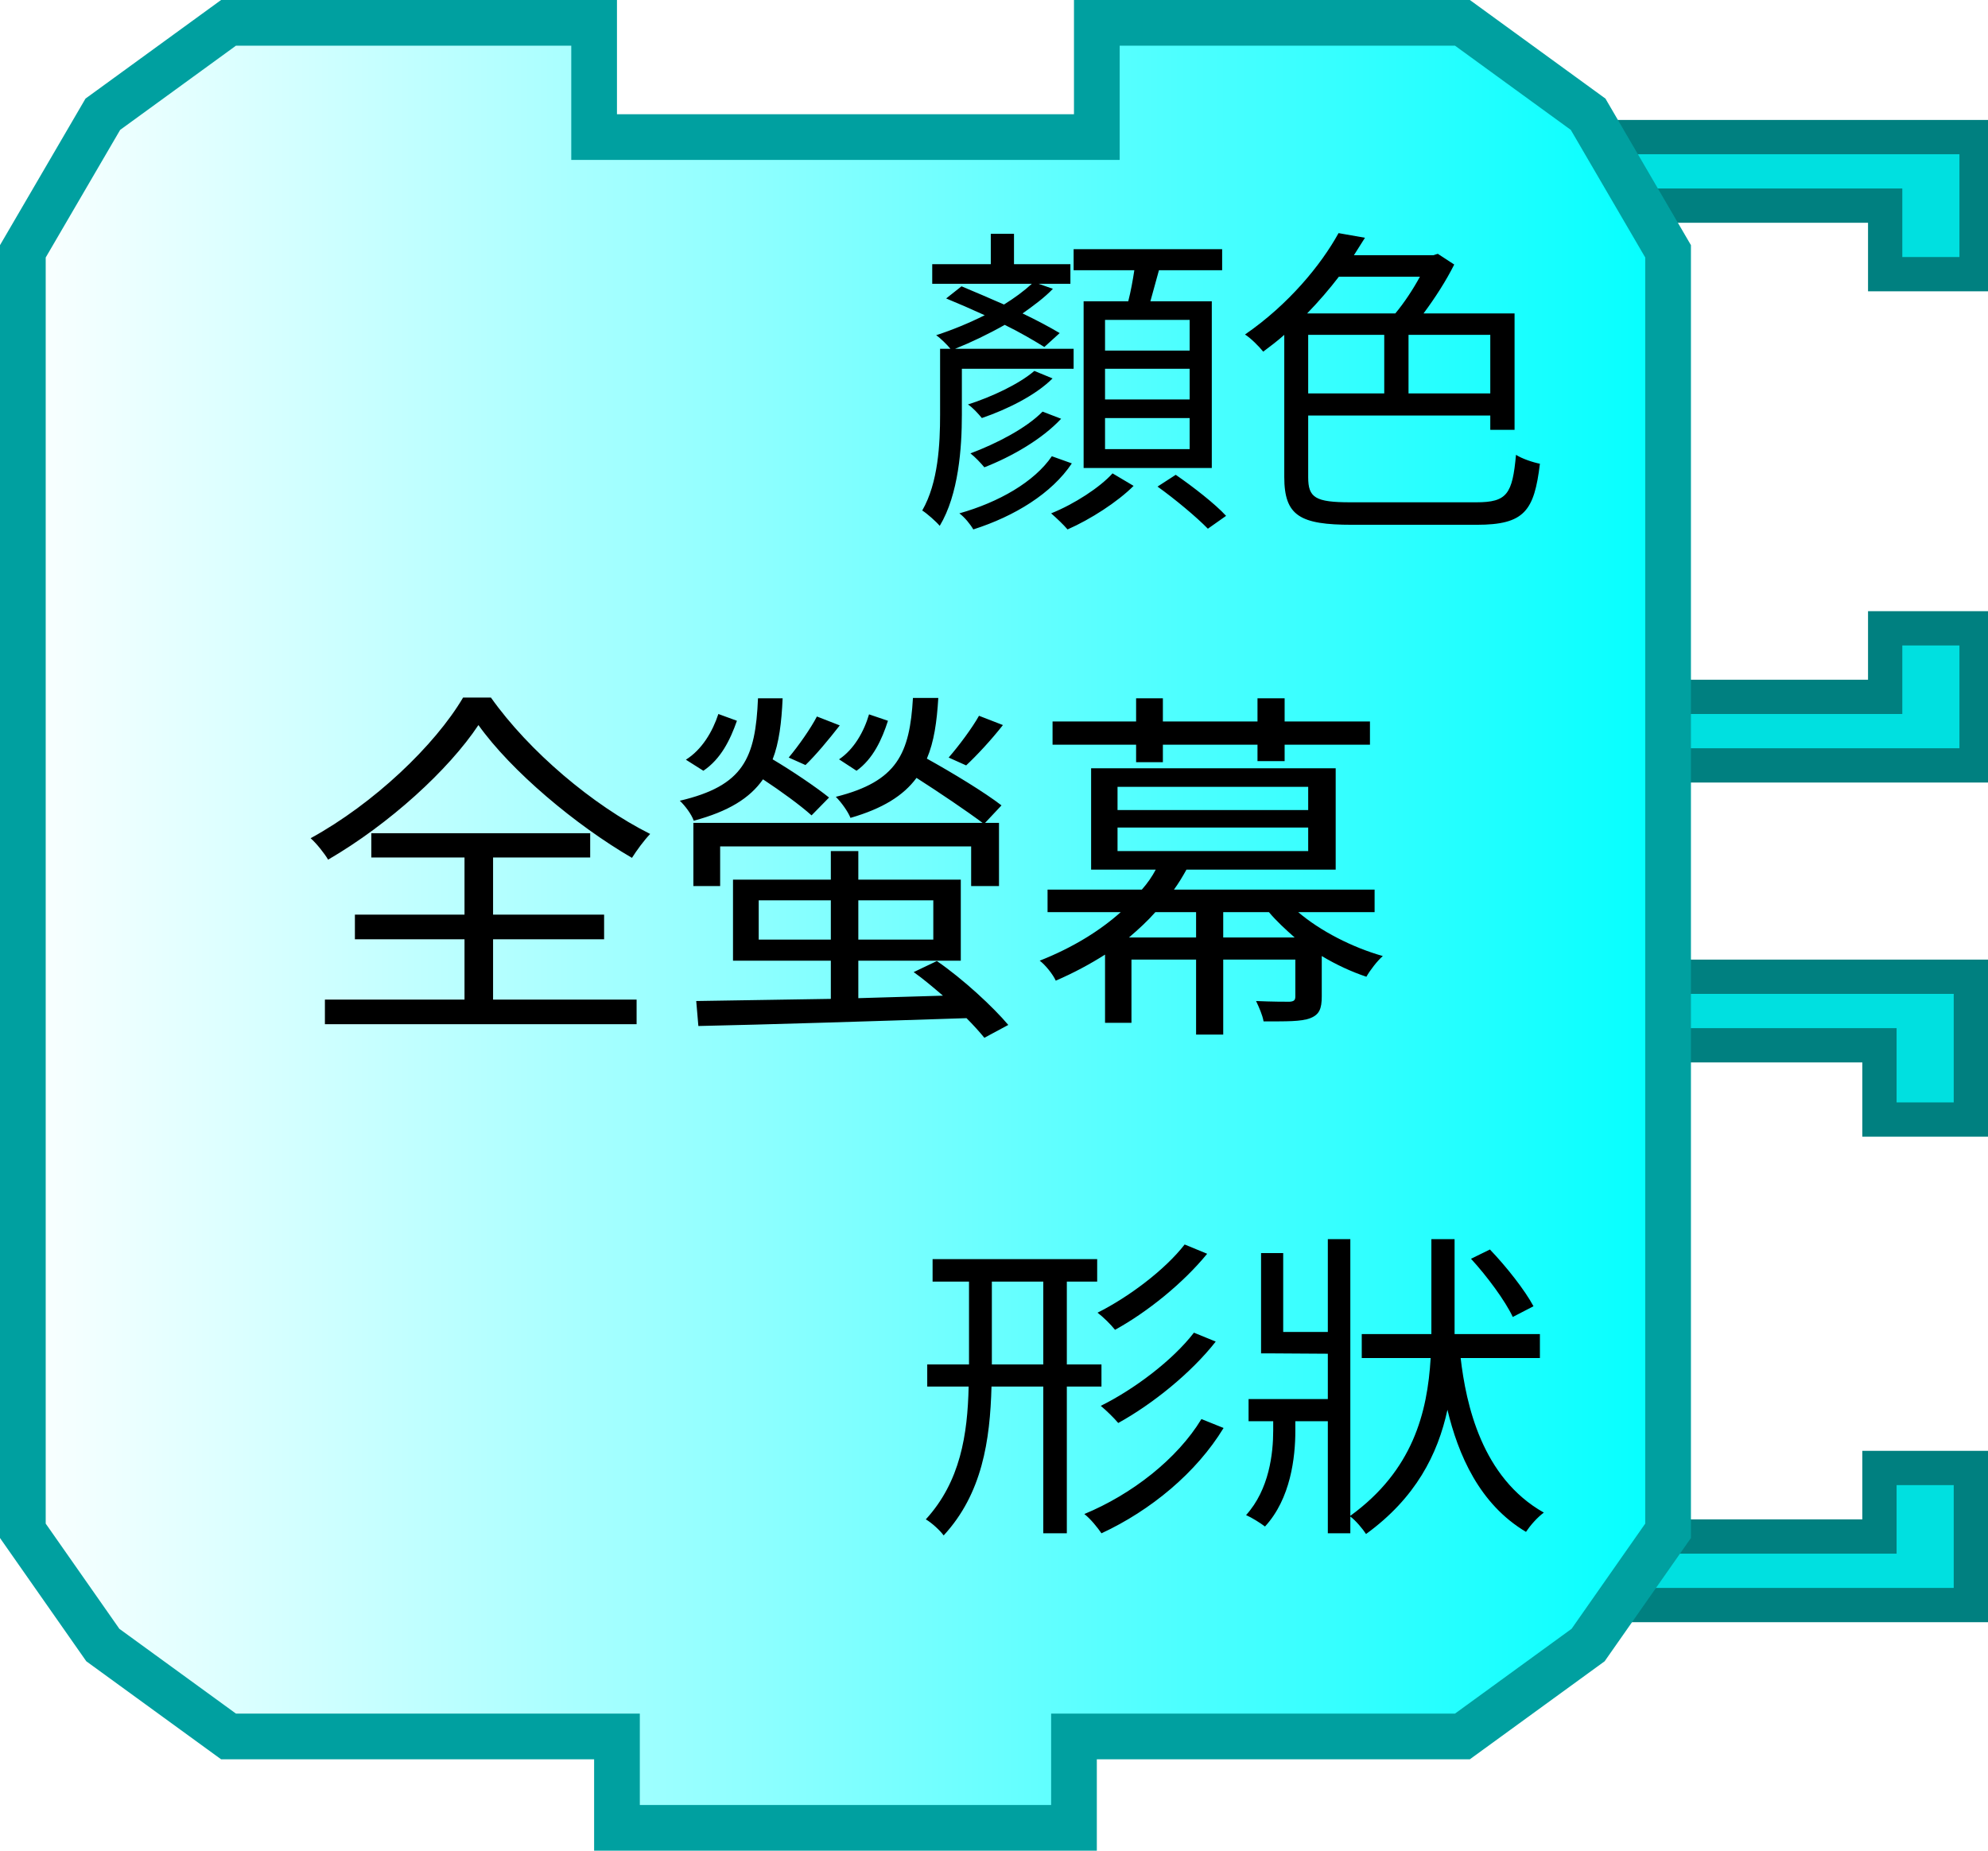
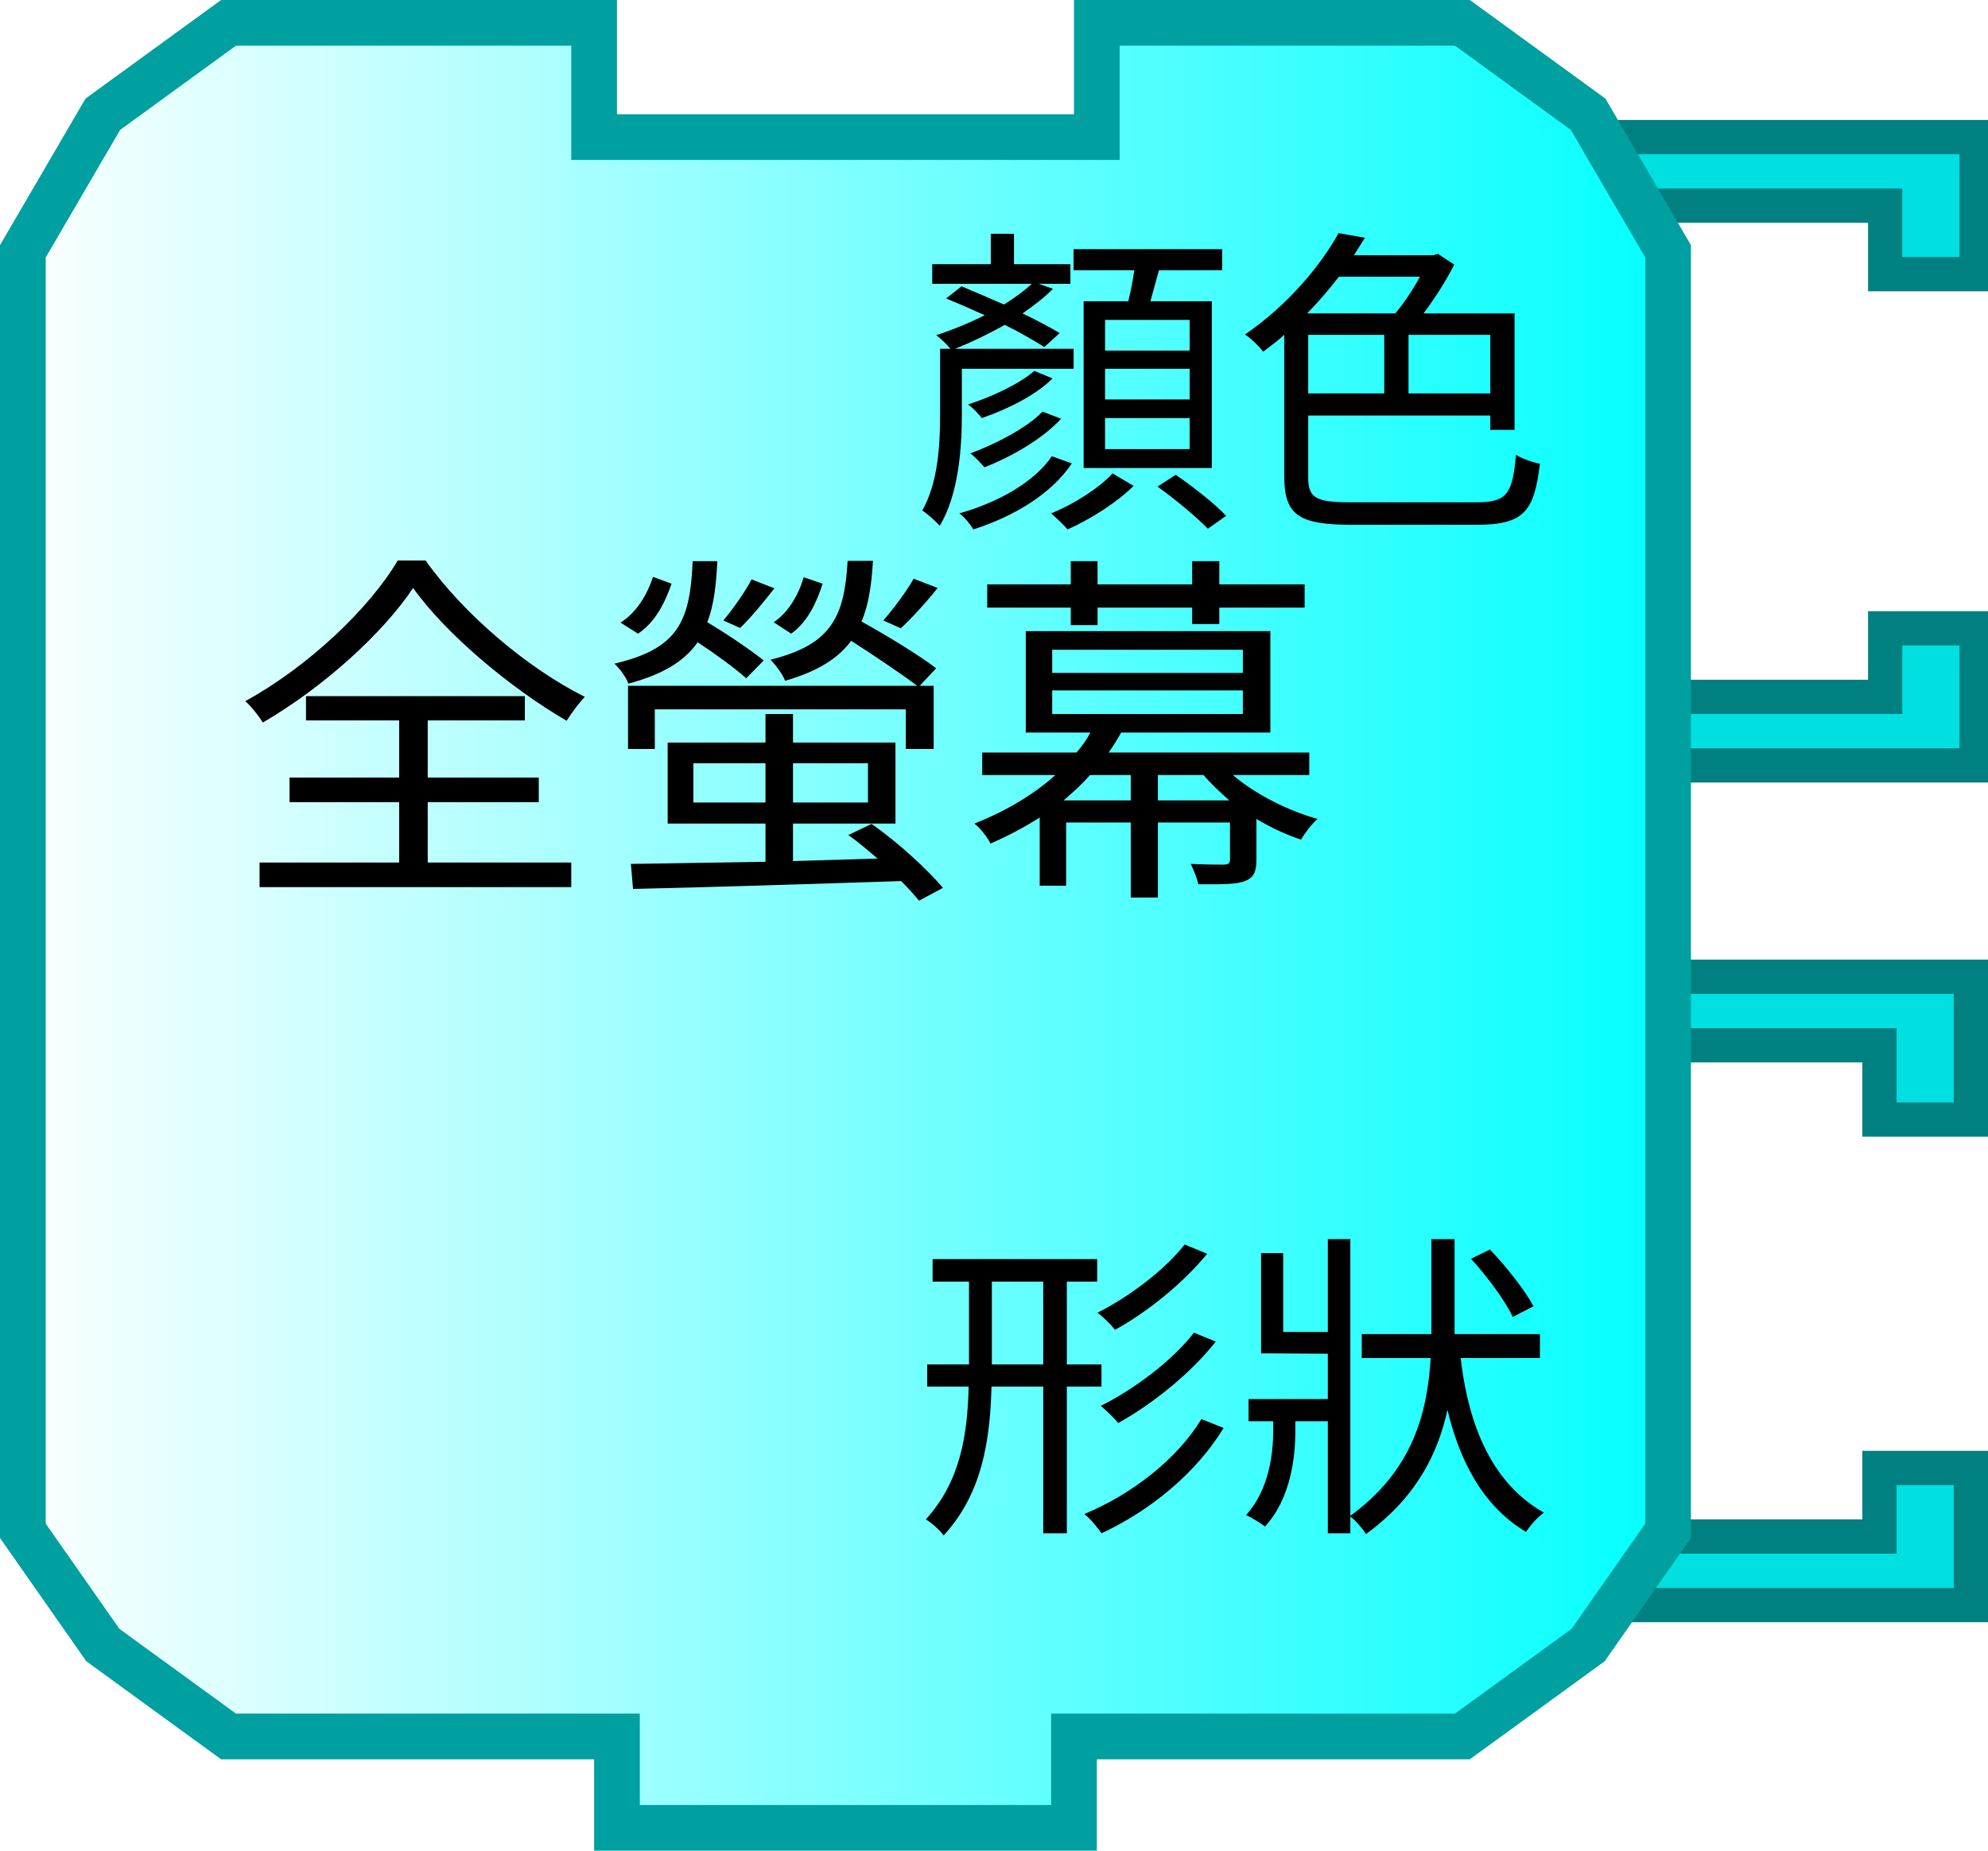
<svg xmlns="http://www.w3.org/2000/svg" xmlns:xlink="http://www.w3.org/1999/xlink" width="87" height="81" version="1.0">
  <defs>
    <linearGradient id="linearGradient3166">
      <stop style="stop-color:#ffffff;stop-opacity:1;" offset="0" id="stop3168" />
      <stop style="stop-color:#00ffff;stop-opacity:1;" offset="1" id="stop3170" />
    </linearGradient>
    <linearGradient xlink:href="#linearGradient3166" id="linearGradient3172" x1="0" y1="22" x2="74" y2="22" gradientUnits="userSpaceOnUse" />
  </defs>
  <path style="fill:#00e0e0;fill-opacity:1;stroke:#008080;stroke-width:1.5;stroke-opacity:1" d="M 69.75,42.75 L 86.25,42.75 L 86.25,49 L 82.25,49 L 82.25,45.75 L 71.75,45.75" />
  <path style="fill:#00e0e0;fill-opacity:1;stroke:#008080;stroke-width:1.5;stroke-opacity:1" d="M 69.75,70.25 L 86.25,70.25 L 86.25,64.25 L 82.25,64.25 L 82.25,67.25 L 71.75,67.25" />
  <path style="fill:#00e0e0;fill-opacity:1;stroke:#008080;stroke-width:1.5;stroke-opacity:1" d="M 70,6 L 86.5,6 L 86.5,12 L 82.5,12 L 82.5,9 L 72,9" />
  <path style="fill:#00e0e0;fill-opacity:1;stroke:#008080;stroke-width:1.5;stroke-opacity:1" d="M 70,33.5 L 86.5,33.5 L 86.5,27.5 L 82.5,27.5 L 82.5,30.5 L 72,30.5" />
  <path style="fill:url(#linearGradient3172);fill-opacity:1;stroke:#00a0a0;stroke-width:2;stroke-opacity:1" d="M 48,1 C 64,1 64,1 64,1 L 69.5,5 L 73,11 L 73,67 L 69.5,72 L 64,76 L 47,76 L 47,76 L 47,80 L 27,80 L 27,76 L 10,76 L 4.5,72 L 1,67 L 1,11 L 4.5,5 L 10,1 L 26,1 L 26,6 L 48,6 L 48,1 z" />
  <text style="font-size:18px;text-anchor:middle;text-align:center;font-family:Bitstream Vera Sans">
-     <tspan x="37" y="44" style="font-size:16px;">全螢幕</tspan>
+     <tspan x="37" y="38" style="font-size:16px;">全螢幕</tspan>
+     <tspan x="37" y="54" style="font-size:16px;" />
  </text>
  <text style="font-size:12px;text-anchor:end;text-align:end;font-family:Bitstream Vera Sans">
    <tspan x="68" y="22" style="font-size:14px">顏色</tspan>
  </text>
  <text style="font-size:12px;text-anchor:end;text-align:end;font-family:Bitstream Vera Sans">
    <tspan x="68" y="66" style="font-size:14px">形狀</tspan>
  </text>
</svg>
